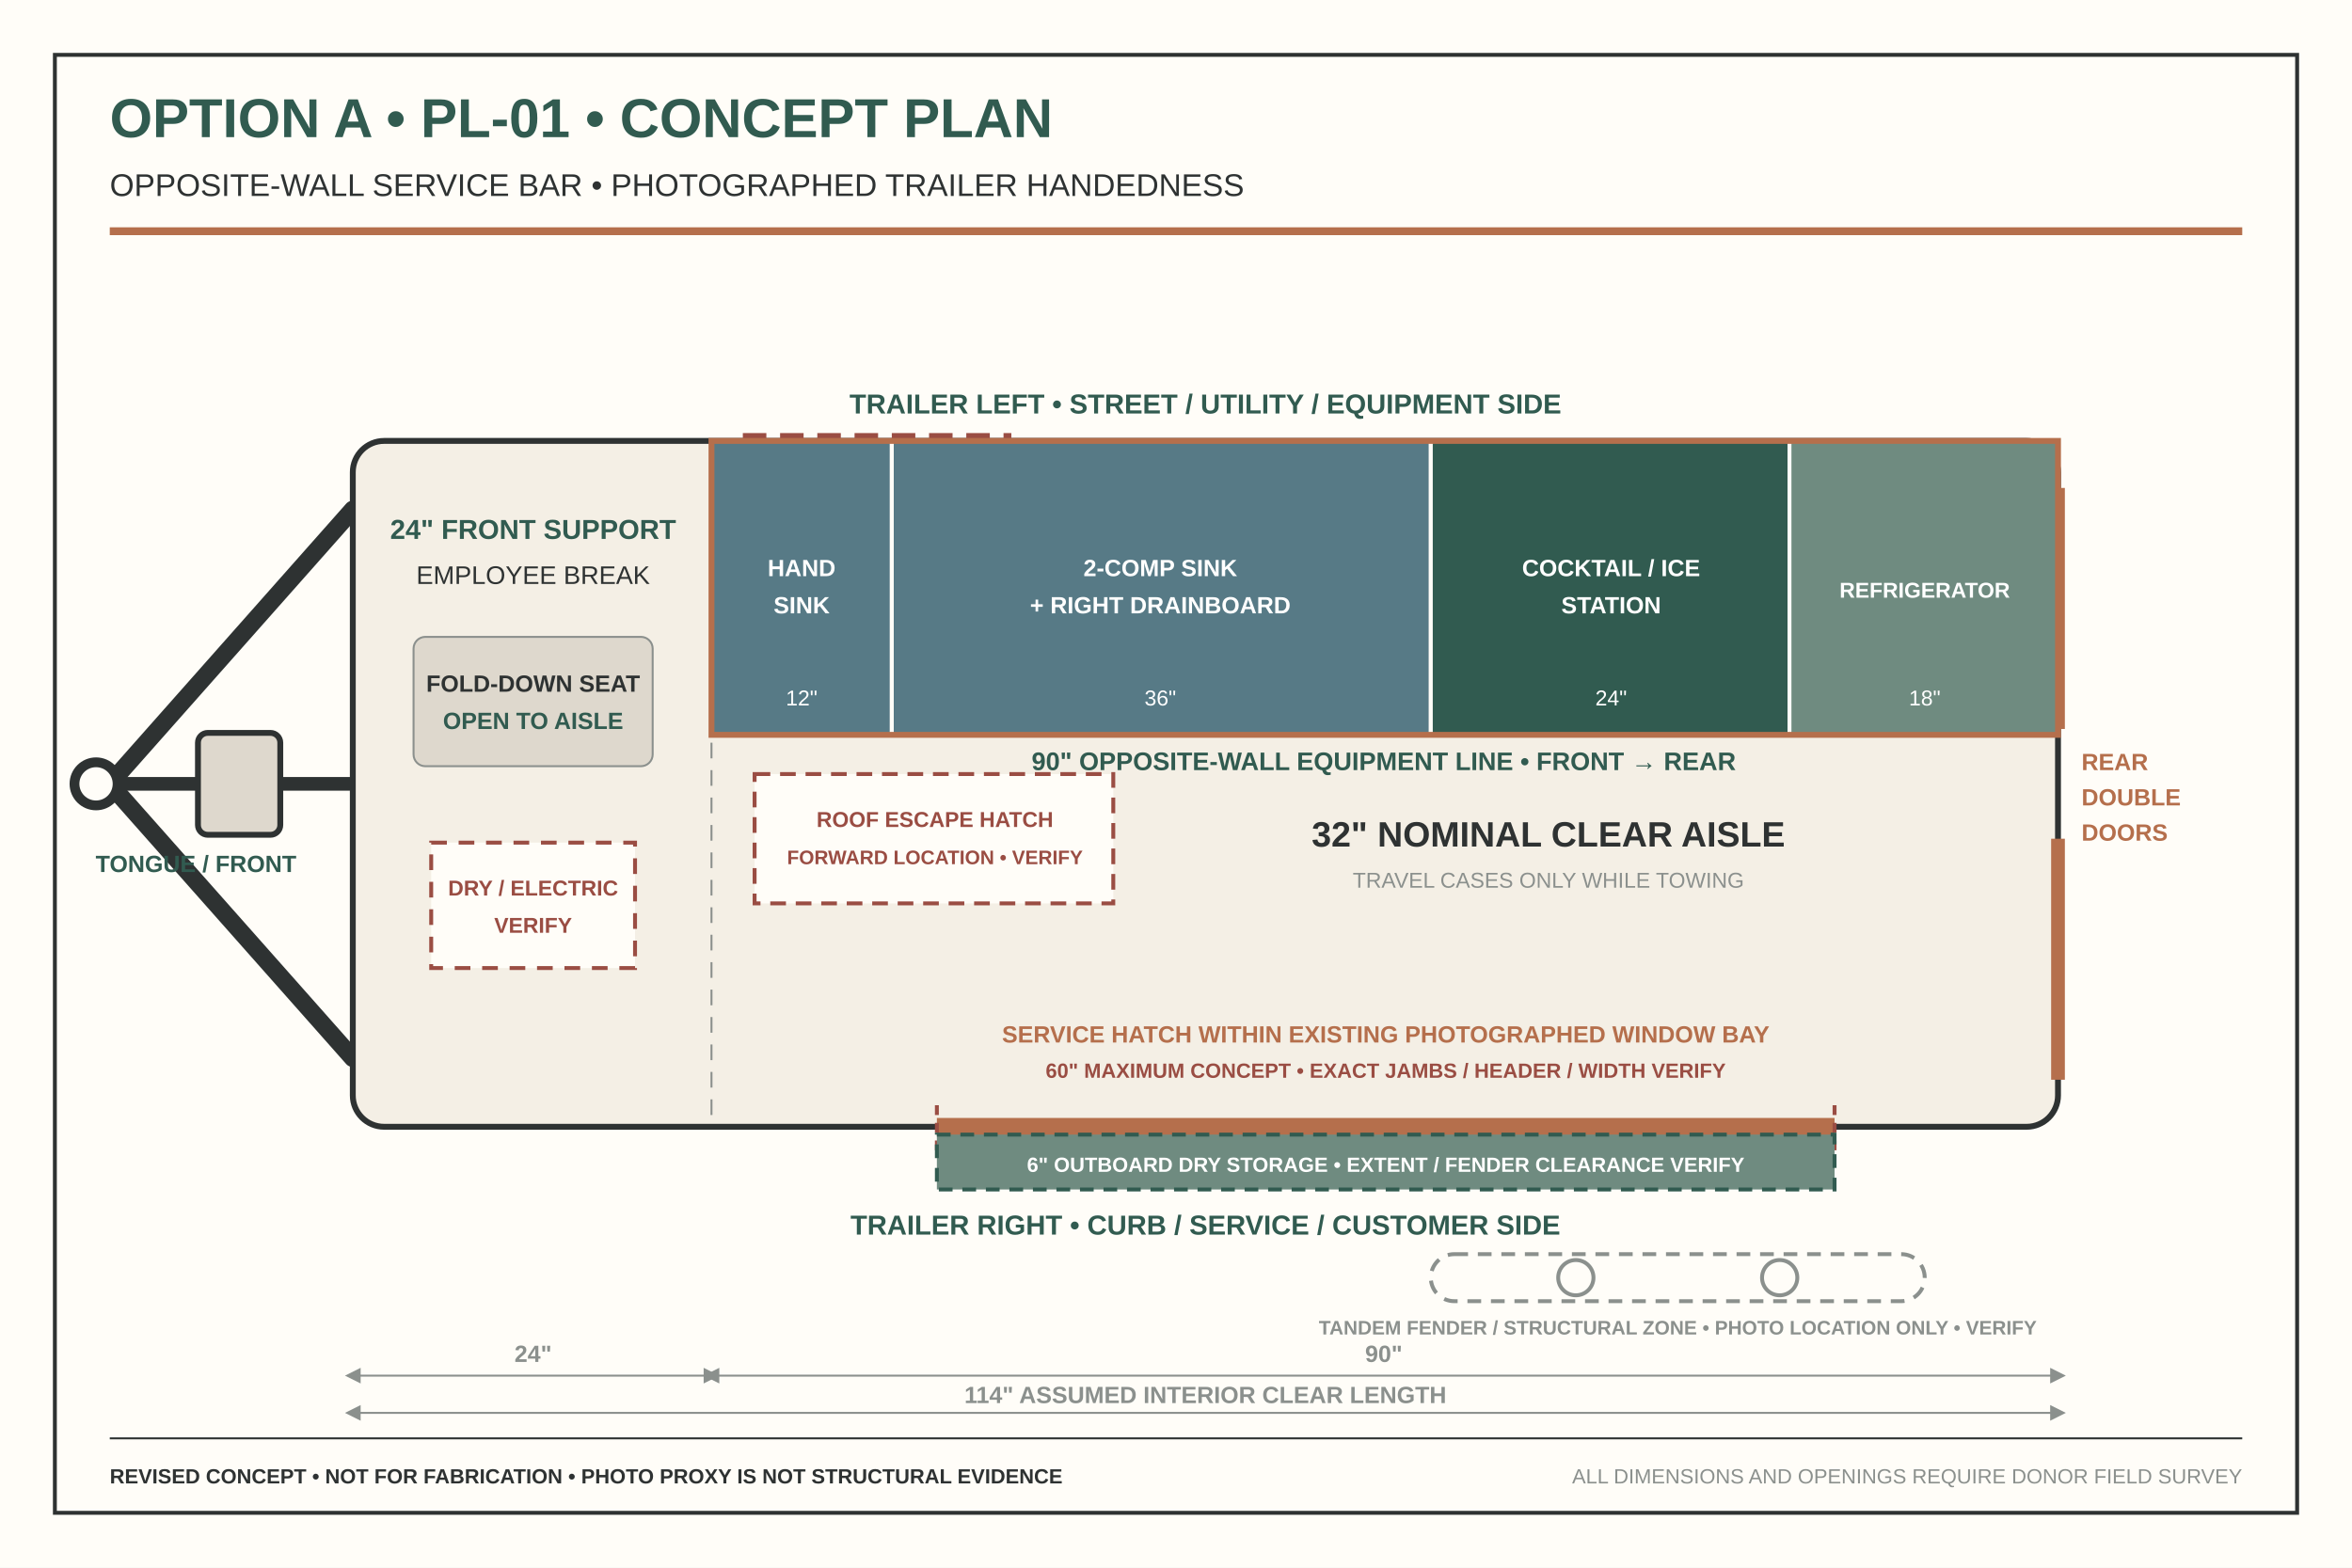
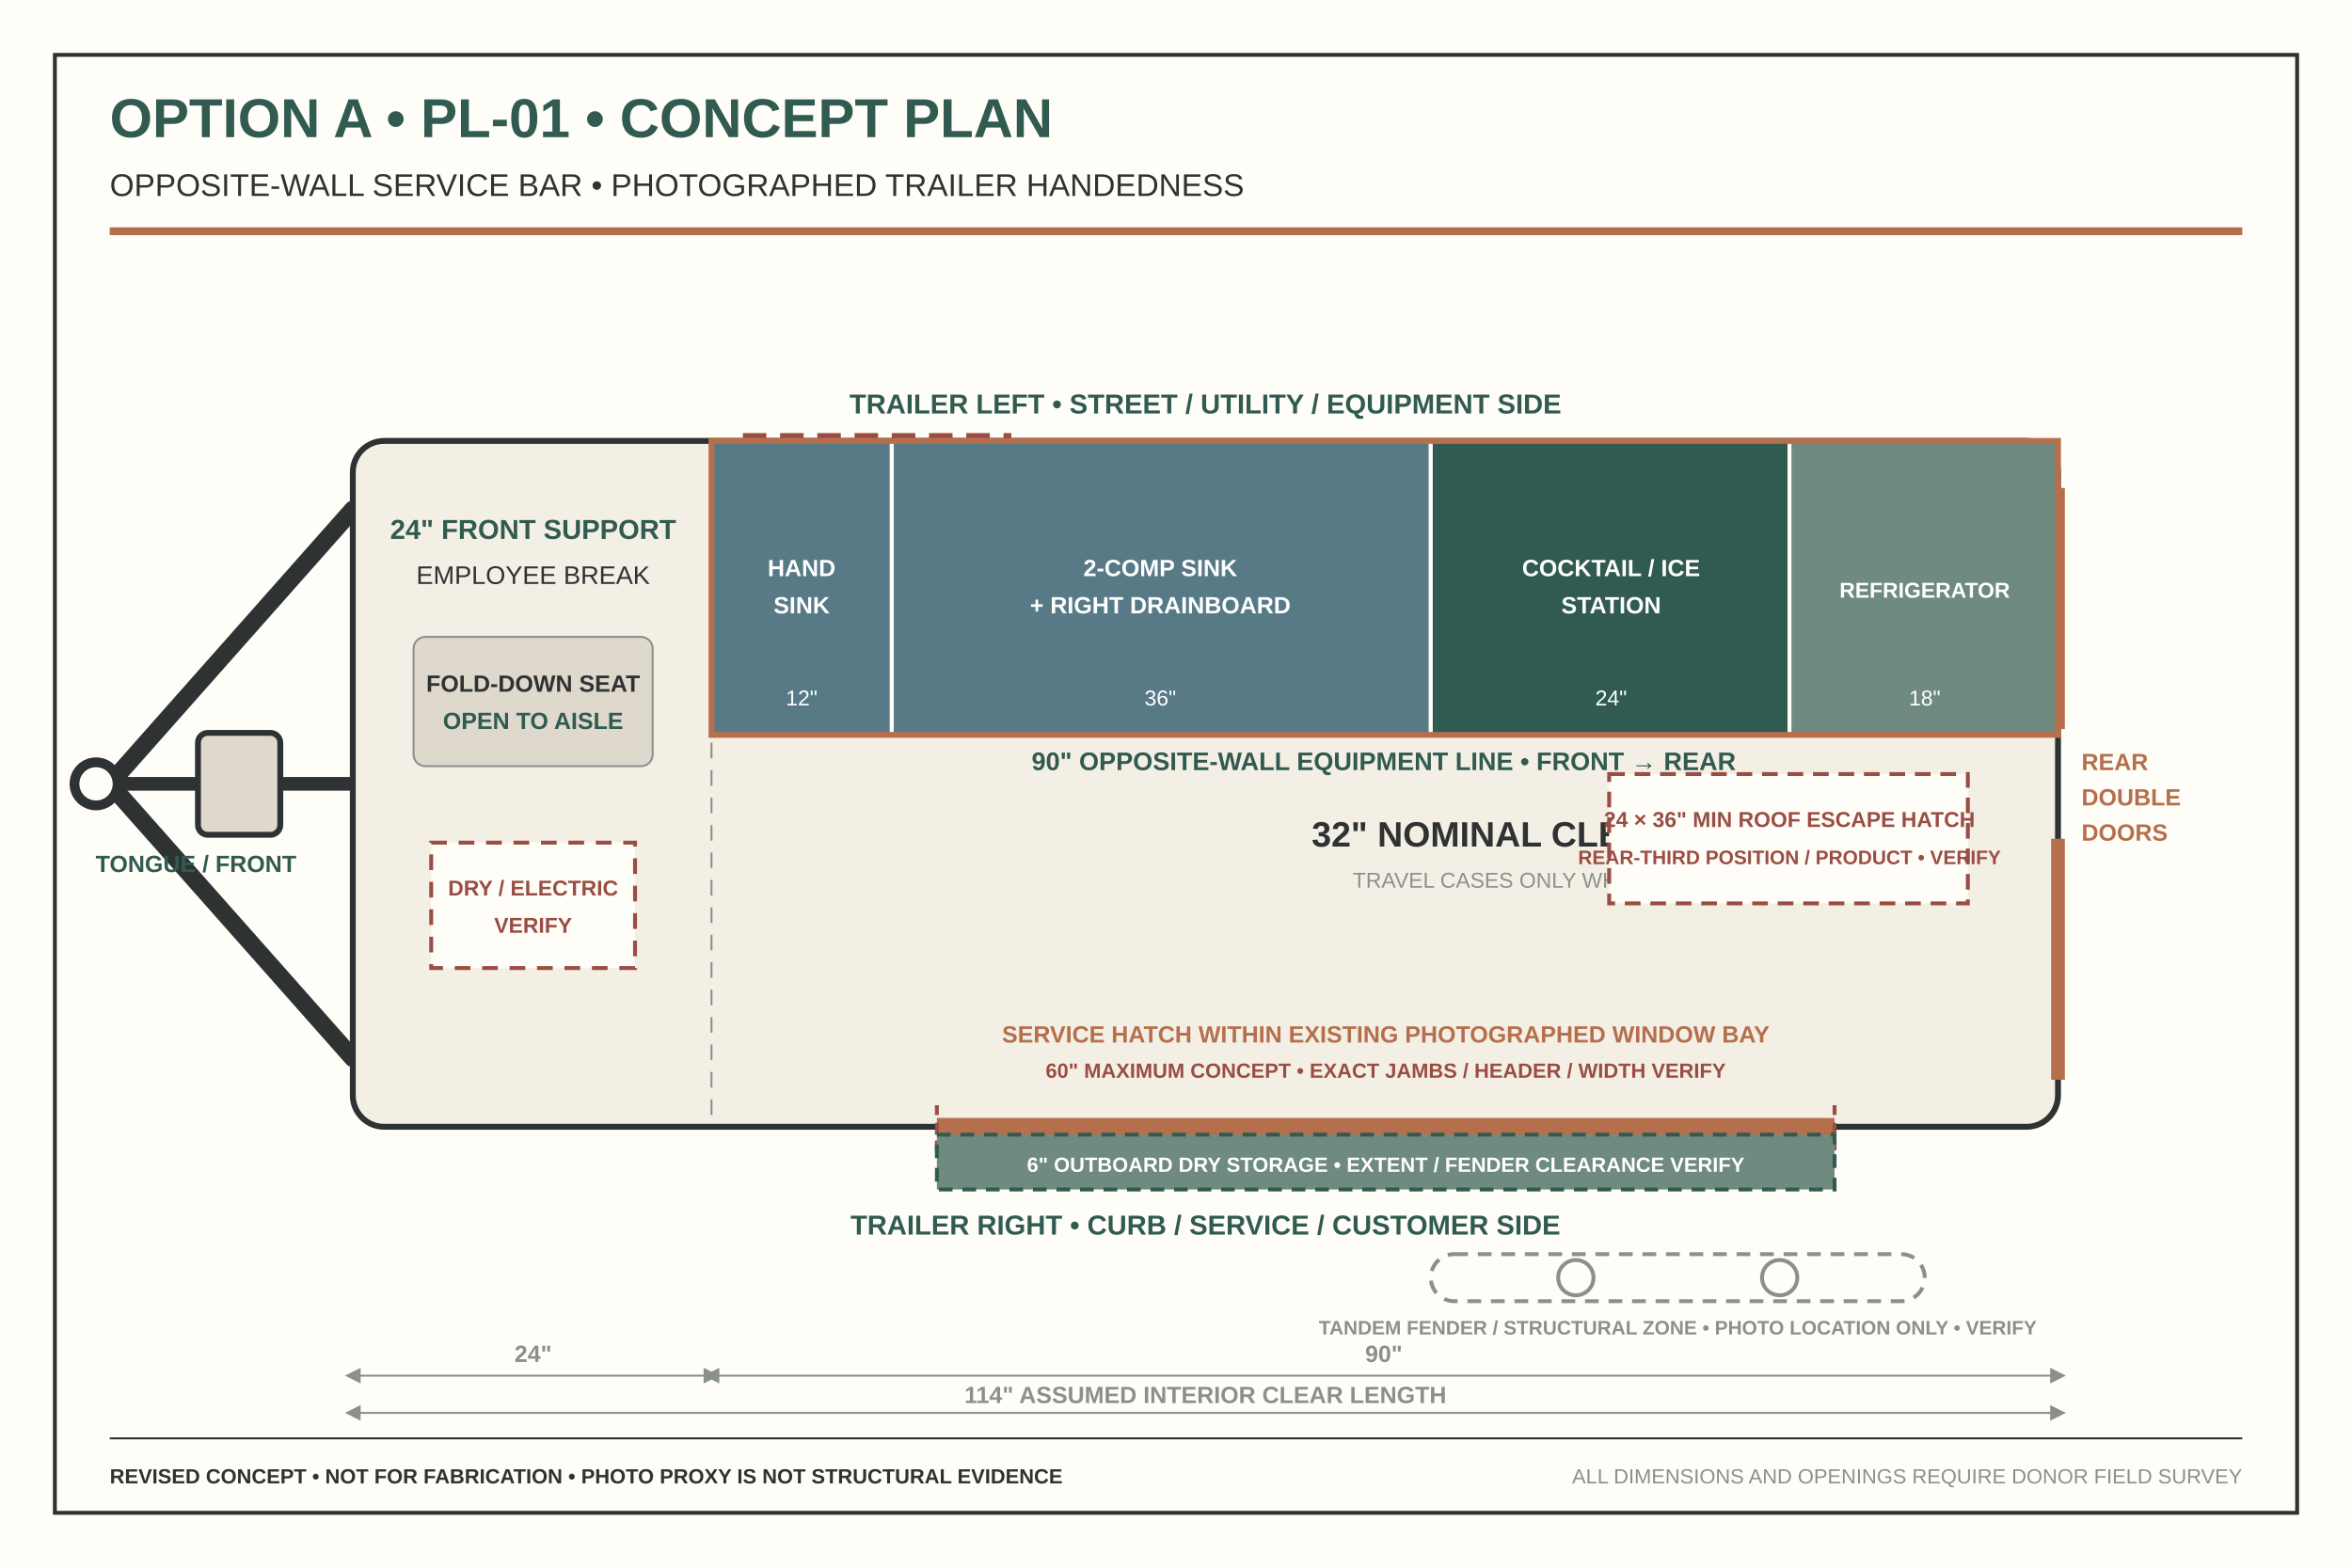
<svg xmlns="http://www.w3.org/2000/svg" width="1200" height="800" viewBox="0 0 1200 800" role="img" aria-labelledby="title desc">
  <defs>
    <marker id="arrow" markerWidth="8" markerHeight="8" refX="4" refY="4" orient="auto-start-reverse">
      <path d="M0,0 L8,4 L0,8 z" fill="#8B908D" />
    </marker>
  </defs>
  <rect width="1200" height="800" fill="#FFFDF8" />
  <rect x="28" y="28" width="1144" height="744" fill="none" stroke="#2E3232" stroke-width="2" />
  <text x="56" y="70" font-family="Arial,Helvetica,sans-serif" font-size="28" font-weight="700" fill="#315B50">OPTION A • PL-01 • CONCEPT PLAN</text>
  <text x="56" y="100" font-family="Arial,Helvetica,sans-serif" font-size="16" fill="#2E3232">OPPOSITE-WALL SERVICE BAR • PHOTOGRAPHED TRAILER HANDEDNESS</text>
  <line x1="56" y1="118" x2="1144" y2="118" stroke="#B56F4C" stroke-width="4" />
  <line x1="56" y1="400" x2="180" y2="260" stroke="#2E3232" stroke-width="9" stroke-linecap="round" />
  <line x1="56" y1="400" x2="180" y2="540" stroke="#2E3232" stroke-width="9" stroke-linecap="round" />
  <line x1="56" y1="400" x2="180" y2="400" stroke="#2E3232" stroke-width="7" stroke-linecap="round" />
  <circle cx="49" cy="400" r="11" fill="#FFFDF8" stroke="#2E3232" stroke-width="5" />
  <rect x="101" y="374" width="42" height="52" rx="5" fill="#DED8CD" stroke="#2E3232" stroke-width="3" />
  <text x="100" y="445" font-family="Arial,Helvetica,sans-serif" font-size="12" text-anchor="middle" font-weight="700" fill="#315B50">TONGUE / FRONT</text>
  <rect x="180" y="225" width="870" height="350" fill="#F4EFE5" stroke="#2E3232" stroke-width="3" rx="16" />
  <line x1="363" y1="225" x2="363" y2="575" stroke="#8B908D" stroke-width="1" stroke-dasharray="8 6" />
  <text x="272" y="275" font-family="Arial,Helvetica,sans-serif" font-size="14" text-anchor="middle" font-weight="700" fill="#315B50">24" FRONT SUPPORT</text>
  <text x="272" y="298" font-family="Arial,Helvetica,sans-serif" font-size="13" text-anchor="middle" fill="#2E3232">EMPLOYEE BREAK</text>
  <rect x="211" y="325" width="122" height="66" rx="6" fill="#DED8CD" stroke="#8B908D" />
  <text x="272" y="353" font-family="Arial,Helvetica,sans-serif" font-size="12" text-anchor="middle" font-weight="700" fill="#2E3232">FOLD-DOWN SEAT</text>
  <text x="272" y="372" font-family="Arial,Helvetica,sans-serif" font-size="12" text-anchor="middle" font-weight="700" fill="#315B50">OPEN TO AISLE</text>
  <rect x="220" y="430" width="104" height="64" fill="#FFFDF8" stroke="#9A4D43" stroke-width="2" stroke-dasharray="8 6" />
  <text x="272" y="457" font-family="Arial,Helvetica,sans-serif" font-size="11" text-anchor="middle" font-weight="700" fill="#9A4D43">DRY / ELECTRIC</text>
  <text x="272" y="476" font-family="Arial,Helvetica,sans-serif" font-size="11" text-anchor="middle" font-weight="700" fill="#9A4D43">VERIFY</text>
  <line x1="1050" y1="249" x2="1050" y2="372" stroke="#B56F4C" stroke-width="7" />
  <line x1="1050" y1="428" x2="1050" y2="551" stroke="#B56F4C" stroke-width="7" />
  <text x="1062" y="393" font-family="Arial,Helvetica,sans-serif" font-size="12" font-weight="700" fill="#B56F4C">REAR</text>
  <text x="1062" y="411" font-family="Arial,Helvetica,sans-serif" font-size="12" font-weight="700" fill="#B56F4C">DOUBLE</text>
  <text x="1062" y="429" font-family="Arial,Helvetica,sans-serif" font-size="12" font-weight="700" fill="#B56F4C">DOORS</text>
  <text x="615" y="211" font-family="Arial,Helvetica,sans-serif" font-size="14" text-anchor="middle" font-weight="700" fill="#315B50">TRAILER LEFT • STREET / UTILITY / EQUIPMENT SIDE</text>
  <line x1="379" y1="225" x2="516" y2="225" stroke="#9A4D43" stroke-width="8" stroke-dasharray="12 7" />
  <text x="447" y="244" font-family="Arial,Helvetica,sans-serif" font-size="10" text-anchor="middle" font-weight="700" fill="#9A4D43">EXISTING SIDE-DOOR BAY</text>
  <text x="447" y="258" font-family="Arial,Helvetica,sans-serif" font-size="10" text-anchor="middle" font-weight="700" fill="#9A4D43">ENGINEERED INFILL • VERIFY</text>
  <rect x="363" y="225" width="92" height="150" fill="#577A86" stroke="#FFFDF8" stroke-width="2" />
  <rect x="455" y="225" width="275" height="150" fill="#577A86" stroke="#FFFDF8" stroke-width="2" />
  <rect x="730" y="225" width="183" height="150" fill="#315B50" stroke="#FFFDF8" stroke-width="2" />
  <rect x="913" y="225" width="137" height="150" fill="#6F8B80" stroke="#FFFDF8" stroke-width="2" />
  <rect x="363" y="225" width="687" height="150" fill="none" stroke="#B56F4C" stroke-width="3" />
  <text x="409" y="294" font-family="Arial,Helvetica,sans-serif" font-size="12" text-anchor="middle" font-weight="700" fill="#FFFFFF">HAND</text>
  <text x="409" y="313" font-family="Arial,Helvetica,sans-serif" font-size="12" text-anchor="middle" font-weight="700" fill="#FFFFFF">SINK</text>
  <text x="409" y="360" font-family="Arial,Helvetica,sans-serif" font-size="11" text-anchor="middle" fill="#FFFFFF">12"</text>
  <text x="592" y="294" font-family="Arial,Helvetica,sans-serif" font-size="12" text-anchor="middle" font-weight="700" fill="#FFFFFF">2-COMP SINK</text>
  <text x="592" y="313" font-family="Arial,Helvetica,sans-serif" font-size="12" text-anchor="middle" font-weight="700" fill="#FFFFFF">+ RIGHT DRAINBOARD</text>
  <text x="592" y="360" font-family="Arial,Helvetica,sans-serif" font-size="11" text-anchor="middle" fill="#FFFFFF">36"</text>
  <text x="822" y="294" font-family="Arial,Helvetica,sans-serif" font-size="12" text-anchor="middle" font-weight="700" fill="#FFFFFF">COCKTAIL / ICE</text>
  <text x="822" y="313" font-family="Arial,Helvetica,sans-serif" font-size="12" text-anchor="middle" font-weight="700" fill="#FFFFFF">STATION</text>
  <text x="822" y="360" font-family="Arial,Helvetica,sans-serif" font-size="11" text-anchor="middle" fill="#FFFFFF">24"</text>
  <text x="982" y="305" font-family="Arial,Helvetica,sans-serif" font-size="11" text-anchor="middle" font-weight="700" fill="#FFFFFF">REFRIGERATOR</text>
  <text x="982" y="360" font-family="Arial,Helvetica,sans-serif" font-size="11" text-anchor="middle" fill="#FFFFFF">18"</text>
  <text x="706" y="393" font-family="Arial,Helvetica,sans-serif" font-size="13" text-anchor="middle" font-weight="700" fill="#315B50">90" OPPOSITE-WALL EQUIPMENT LINE • FRONT → REAR</text>
  <text x="790" y="432" font-family="Arial,Helvetica,sans-serif" font-size="18" text-anchor="middle" font-weight="700" fill="#2E3232">32" NOMINAL CLEAR AISLE</text>
  <text x="790" y="453" font-family="Arial,Helvetica,sans-serif" font-size="11" text-anchor="middle" fill="#8B908D">TRAVEL CASES ONLY WHILE TOWING</text>
-   <rect x="385" y="395" width="183" height="66" fill="#FFFDF8" stroke="#9A4D43" stroke-width="2" stroke-dasharray="8 5" />
-   <text x="477" y="422" font-family="Arial,Helvetica,sans-serif" font-size="11" text-anchor="middle" font-weight="700" fill="#9A4D43">ROOF ESCAPE HATCH</text>
-   <text x="477" y="441" font-family="Arial,Helvetica,sans-serif" font-size="10" text-anchor="middle" font-weight="700" fill="#9A4D43">FORWARD LOCATION • VERIFY</text>
+   <rect x="821" y="395" width="183" height="66" fill="#FFFDF8" stroke="#9A4D43" stroke-width="2" stroke-dasharray="8 5" />
+   <text x="913" y="422" font-family="Arial,Helvetica,sans-serif" font-size="11" text-anchor="middle" font-weight="700" fill="#9A4D43">24 × 36" MIN ROOF ESCAPE HATCH</text>
+   <text x="913" y="441" font-family="Arial,Helvetica,sans-serif" font-size="10" text-anchor="middle" font-weight="700" fill="#9A4D43">REAR-THIRD POSITION / PRODUCT • VERIFY</text>
  <line x1="478" y1="575" x2="936" y2="575" stroke="#B56F4C" stroke-width="9" />
  <line x1="478" y1="564" x2="478" y2="588" stroke="#9A4D43" stroke-width="2" stroke-dasharray="5 4" />
  <line x1="936" y1="564" x2="936" y2="588" stroke="#9A4D43" stroke-width="2" stroke-dasharray="5 4" />
  <text x="707" y="532" font-family="Arial,Helvetica,sans-serif" font-size="12" text-anchor="middle" font-weight="700" fill="#B56F4C">SERVICE HATCH WITHIN EXISTING PHOTOGRAPHED WINDOW BAY</text>
  <text x="707" y="550" font-family="Arial,Helvetica,sans-serif" font-size="10.5" text-anchor="middle" font-weight="700" fill="#9A4D43">60" MAXIMUM CONCEPT • EXACT JAMBS / HEADER / WIDTH VERIFY</text>
  <rect x="478" y="579" width="458" height="28" fill="#6F8B80" stroke="#315B50" stroke-width="2" stroke-dasharray="7 5" />
  <text x="707" y="598" font-family="Arial,Helvetica,sans-serif" font-size="10.5" text-anchor="middle" font-weight="700" fill="#FFFFFF">6" OUTBOARD DRY STORAGE • EXTENT / FENDER CLEARANCE VERIFY</text>
  <text x="615" y="630" font-family="Arial,Helvetica,sans-serif" font-size="14" text-anchor="middle" font-weight="700" fill="#315B50">TRAILER RIGHT • CURB / SERVICE / CUSTOMER SIDE</text>
  <rect x="730" y="640" width="252" height="24" rx="12" fill="none" stroke="#8B908D" stroke-width="2" stroke-dasharray="7 5" />
  <circle cx="804" cy="652" r="9" fill="none" stroke="#8B908D" stroke-width="2" />
  <circle cx="908" cy="652" r="9" fill="none" stroke="#8B908D" stroke-width="2" />
  <text x="856" y="681" font-family="Arial,Helvetica,sans-serif" font-size="10" text-anchor="middle" font-weight="700" fill="#8B908D">TANDEM FENDER / STRUCTURAL ZONE • PHOTO LOCATION ONLY • VERIFY</text>
  <line x1="180" y1="702" x2="363" y2="702" stroke="#8B908D" marker-start="url(#arrow)" marker-end="url(#arrow)" />
  <text x="272" y="695" font-family="Arial,Helvetica,sans-serif" font-size="12" text-anchor="middle" font-weight="700" fill="#8B908D">24"</text>
  <line x1="363" y1="702" x2="1050" y2="702" stroke="#8B908D" marker-start="url(#arrow)" marker-end="url(#arrow)" />
  <text x="706" y="695" font-family="Arial,Helvetica,sans-serif" font-size="12" text-anchor="middle" font-weight="700" fill="#8B908D">90"</text>
  <line x1="180" y1="721" x2="1050" y2="721" stroke="#8B908D" marker-start="url(#arrow)" marker-end="url(#arrow)" />
  <text x="615" y="716" font-family="Arial,Helvetica,sans-serif" font-size="12" text-anchor="middle" font-weight="700" fill="#8B908D">114" ASSUMED INTERIOR CLEAR LENGTH</text>
  <line x1="56" y1="734" x2="1144" y2="734" stroke="#2E3232" />
  <text x="56" y="757" font-family="Arial,Helvetica,sans-serif" font-size="10.5" font-weight="700" fill="#2E3232">REVISED CONCEPT • NOT FOR FABRICATION • PHOTO PROXY IS NOT STRUCTURAL EVIDENCE</text>
  <text x="1144" y="757" font-family="Arial,Helvetica,sans-serif" font-size="10.5" text-anchor="end" fill="#8B908D">ALL DIMENSIONS AND OPENINGS REQUIRE DONOR FIELD SURVEY</text>
</svg>
